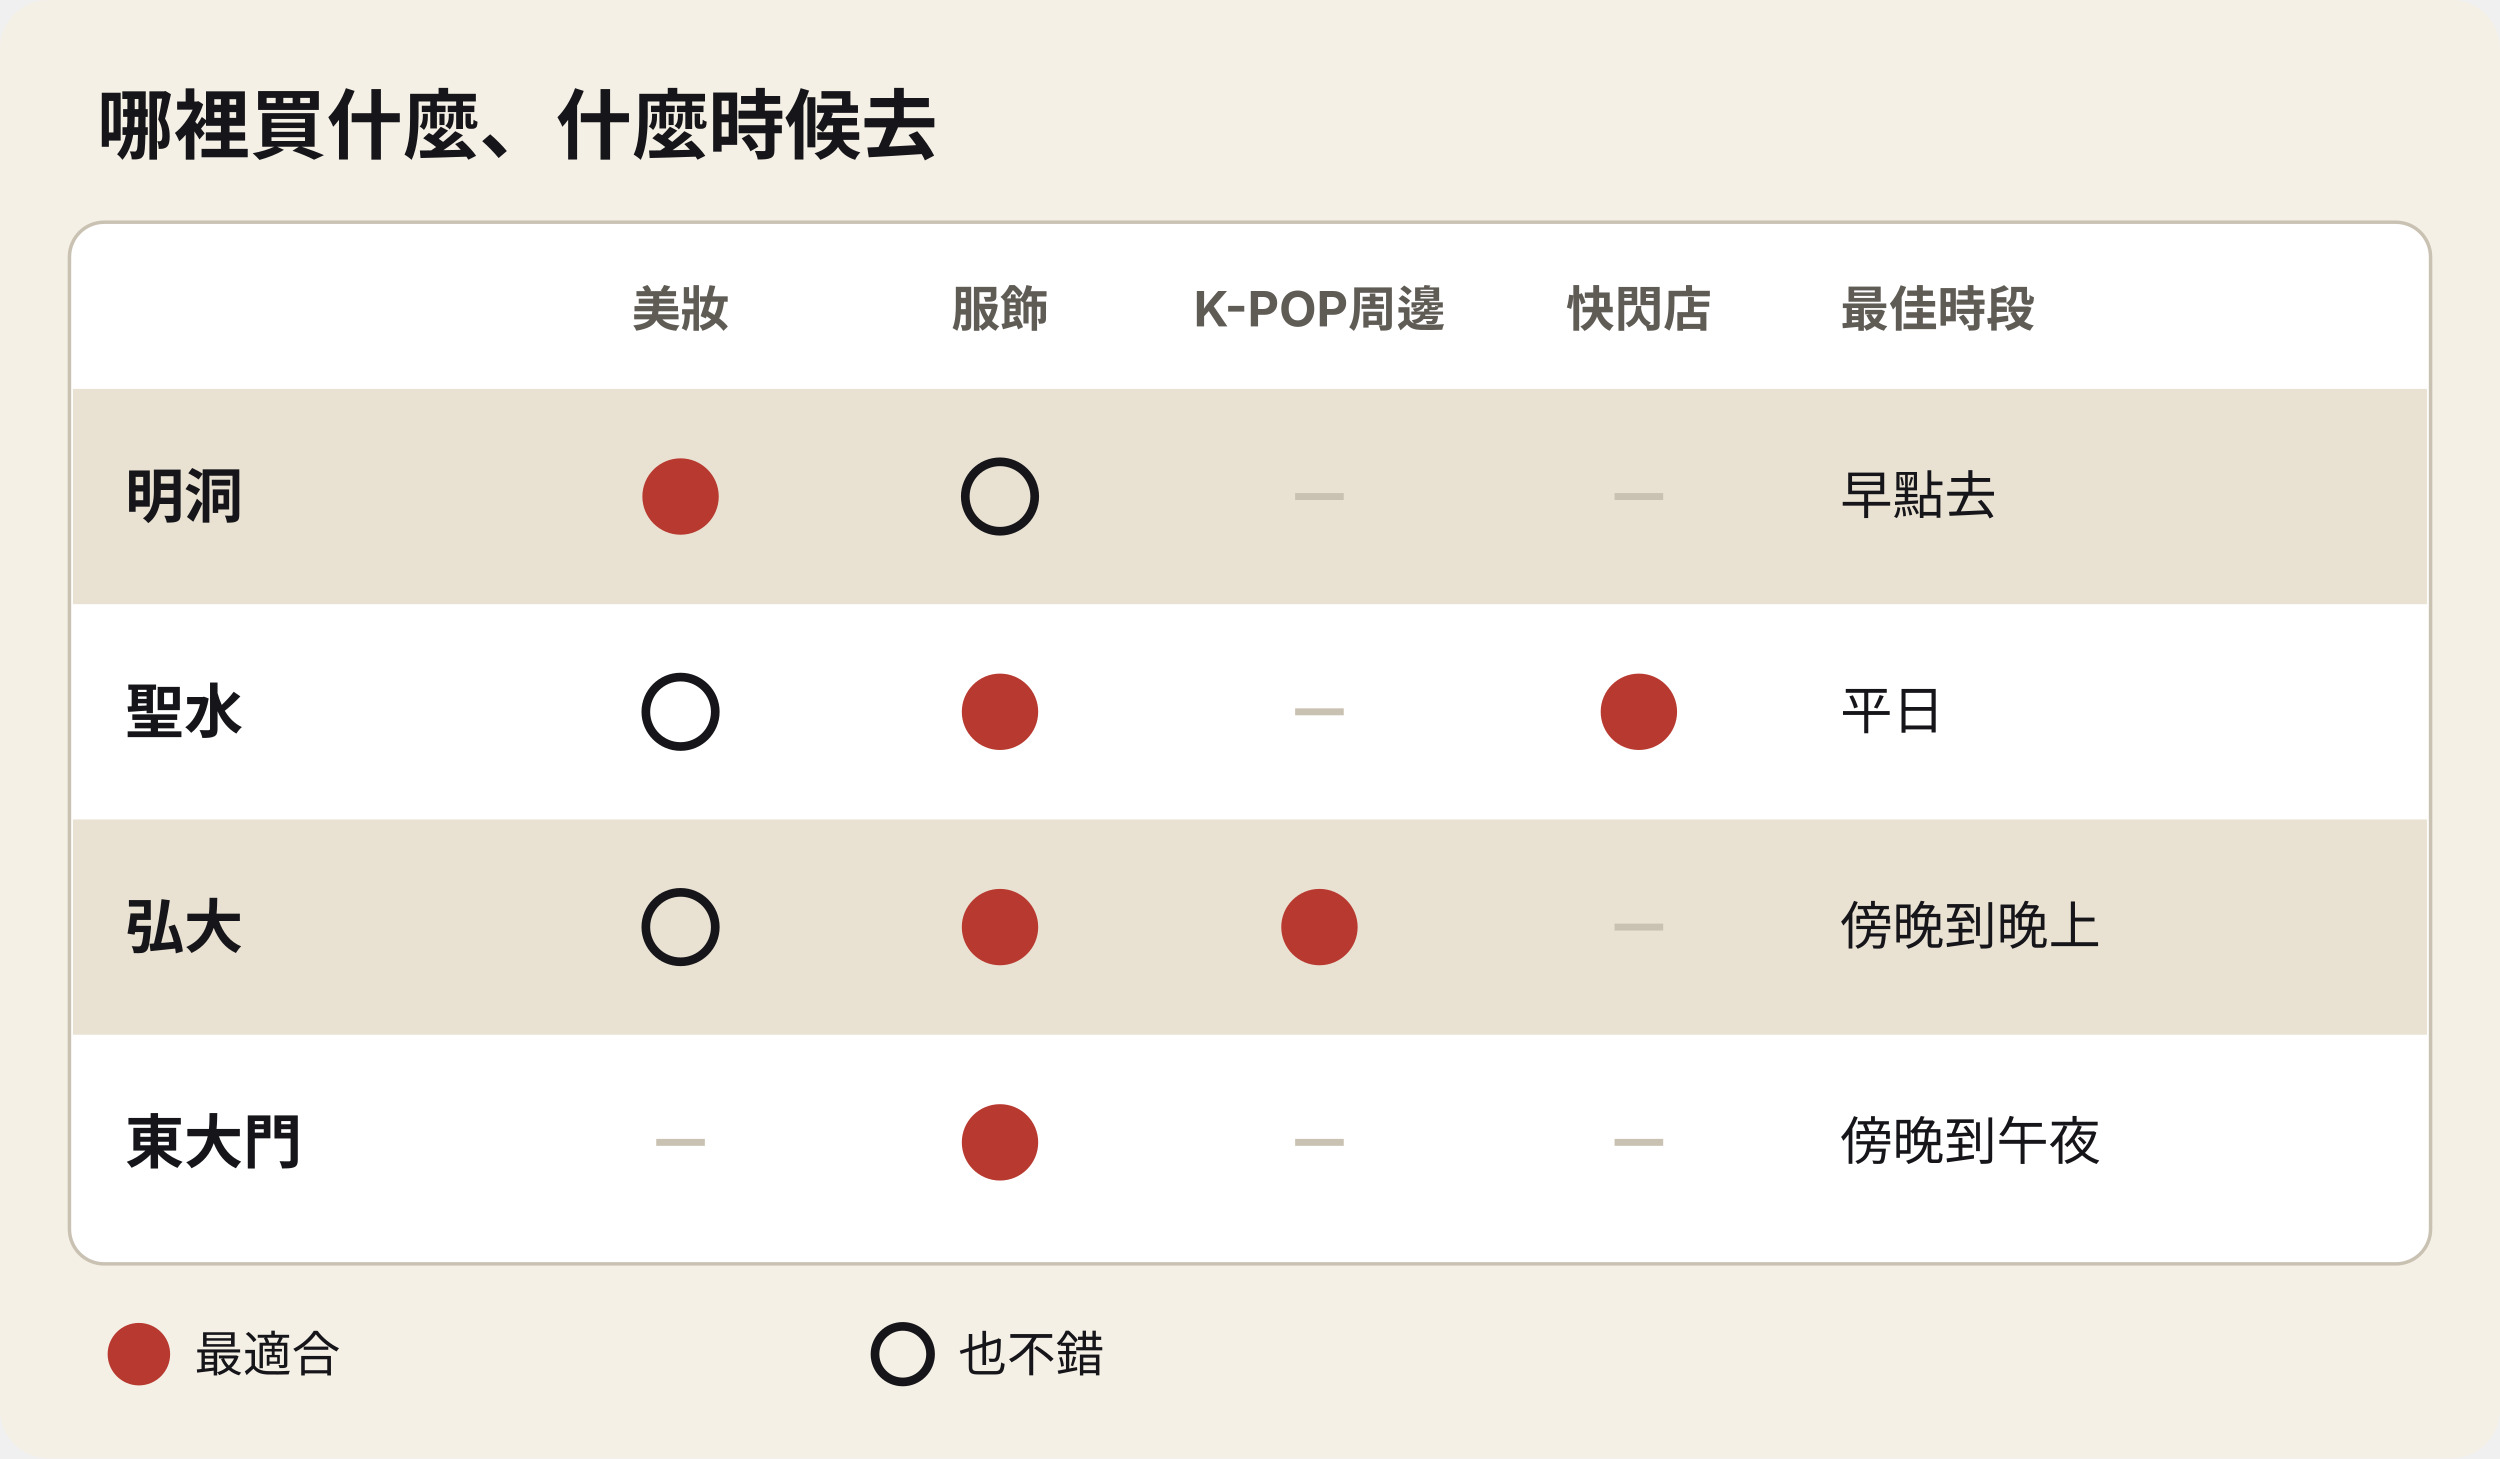
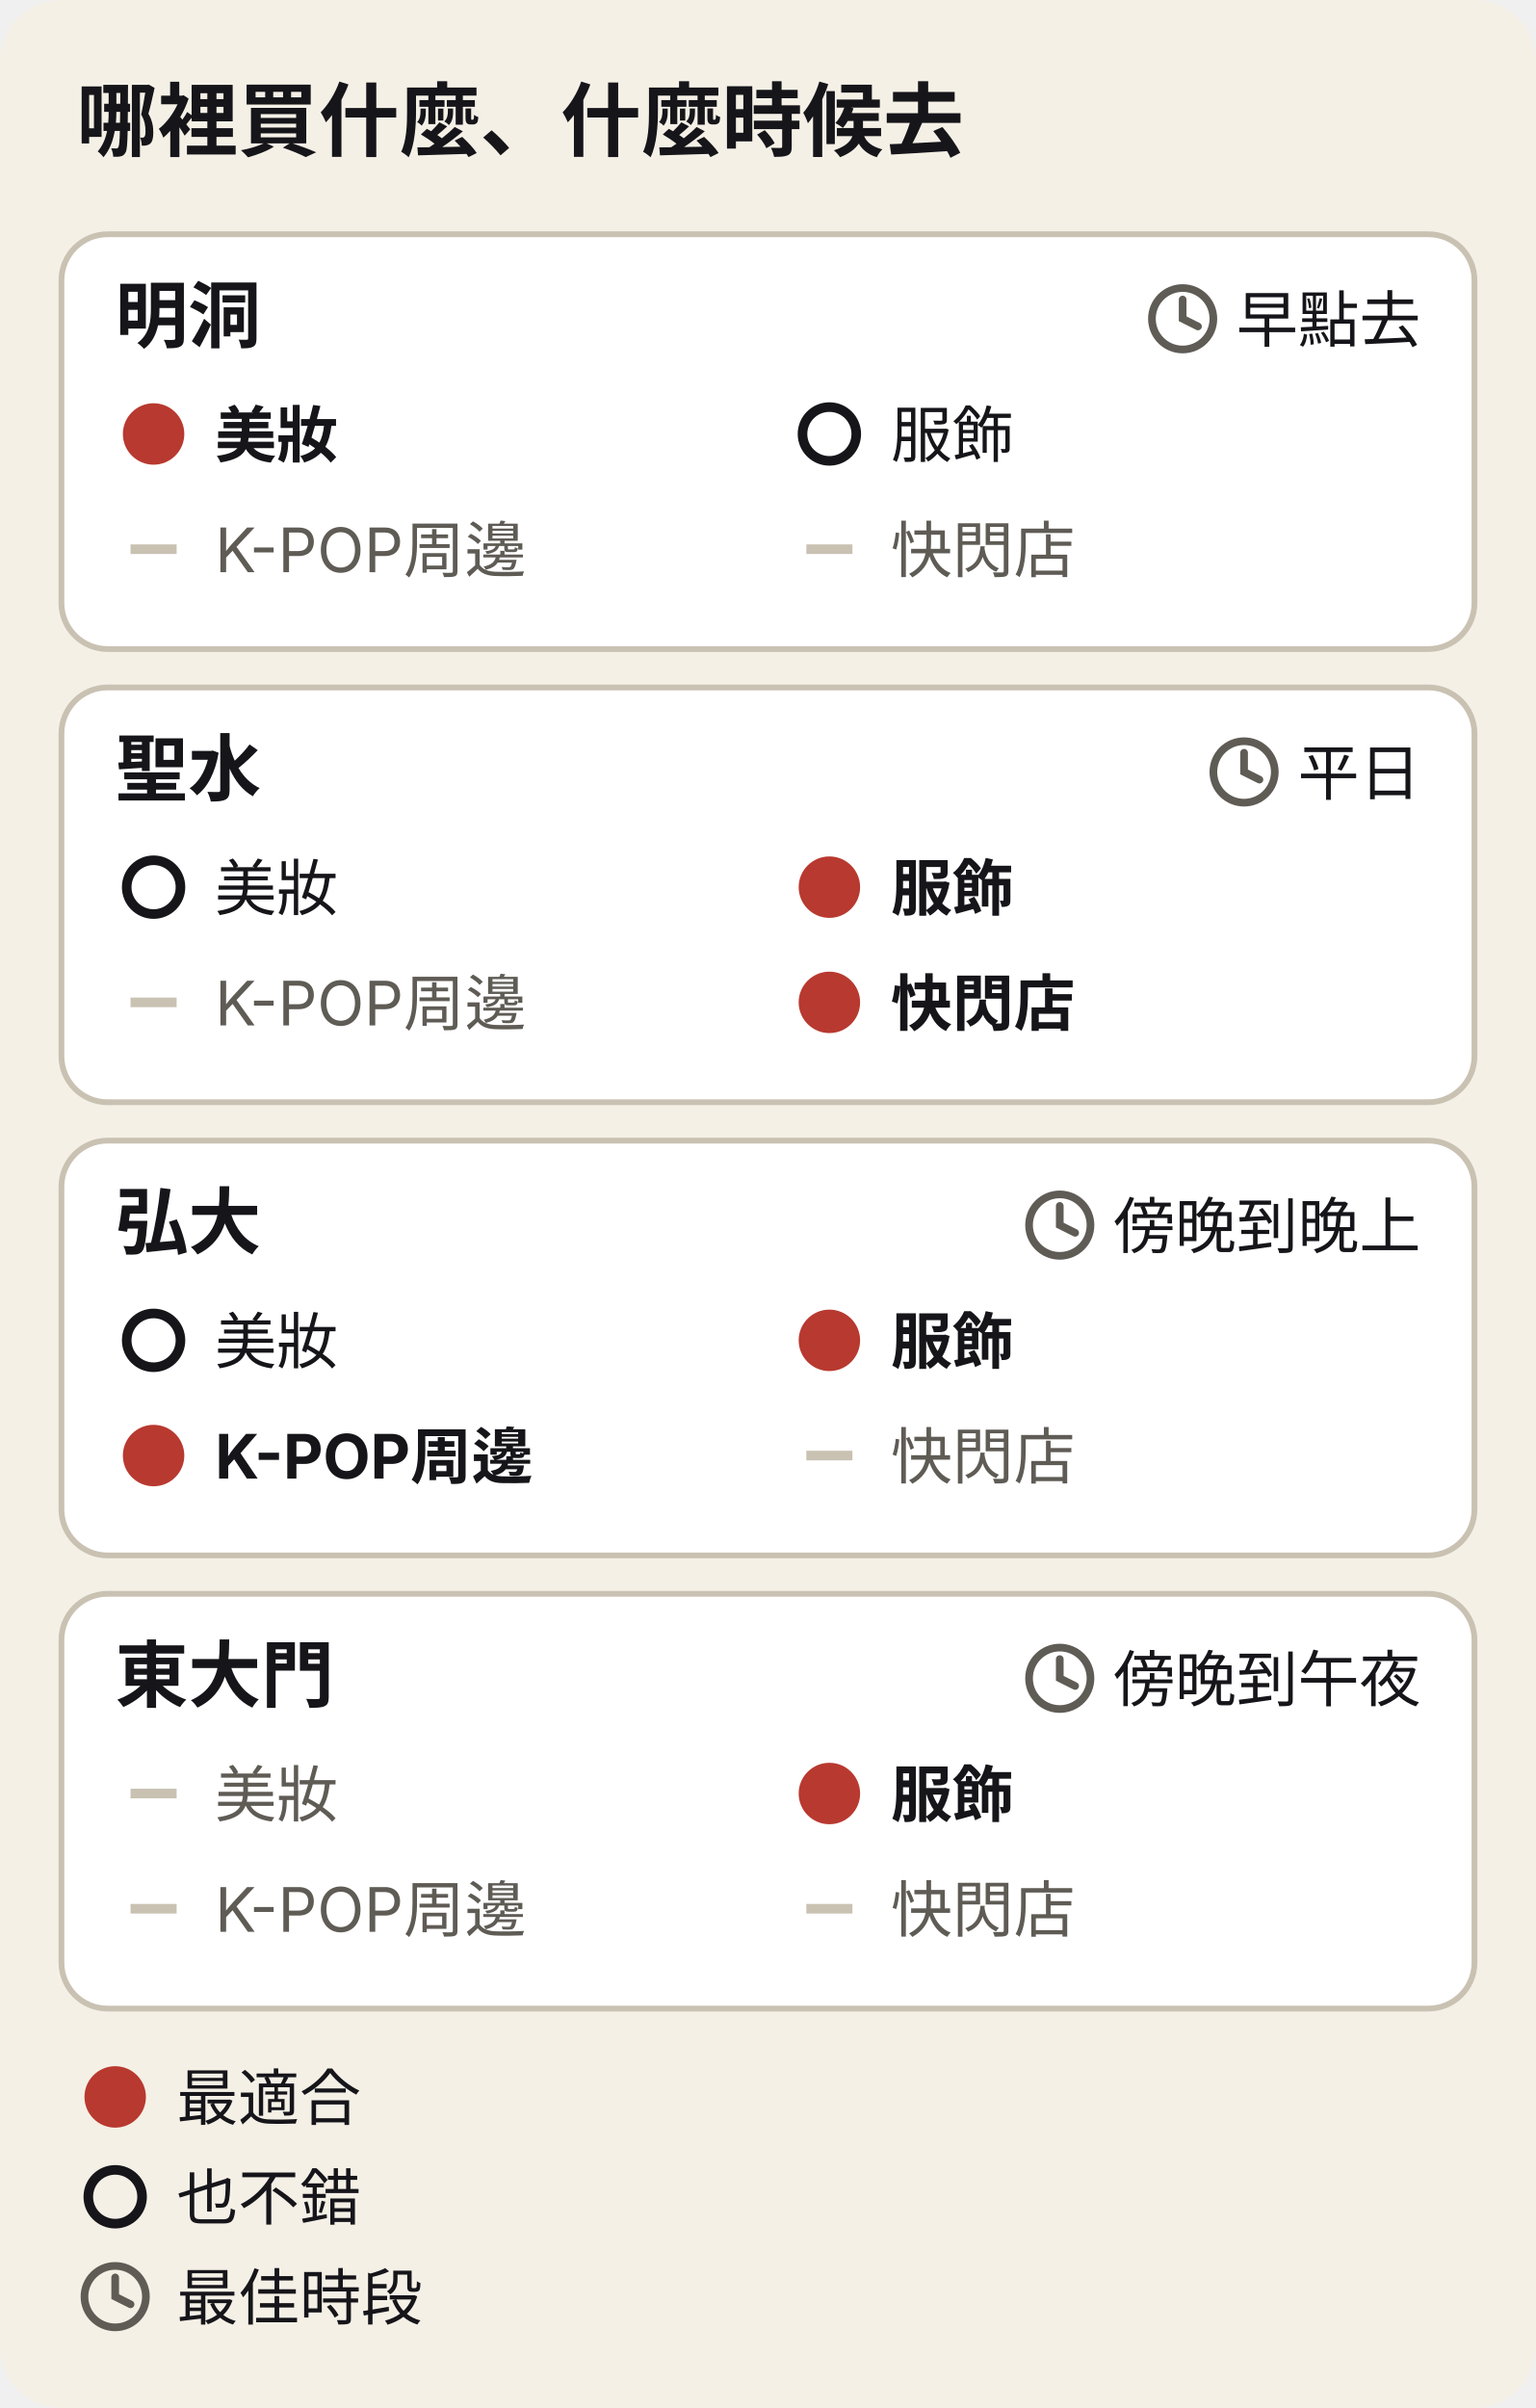
- <svg xmlns="http://www.w3.org/2000/svg" viewBox="0 0 720 420" role="img" aria-label="哪裡買什麼、什麼時候去" font-family="system-ui, -apple-system, &quot;Noto Sans KR&quot;, &quot;Noto Sans JP&quot;, &quot;Noto Sans TC&quot;, sans-serif">
-   <rect x="0" y="0" width="720" height="420" rx="14" fill="#f4f0e6" />
-   <text x="28" y="44" font-size="22" fill="#16151a" text-anchor="start" font-weight="bold">哪裡買什麼、什麼時候去</text>
-   <rect x="20" y="64" width="680" height="300" rx="10" fill="#ffffff" stroke="#c9c1b2" />
-   <text x="196.0" y="94" font-size="14" fill="#5f5b55" text-anchor="middle" font-weight="bold">美妝</text>
-   <text x="288.0" y="94" font-size="14" fill="#5f5b55" text-anchor="middle" font-weight="bold">服飾</text>
-   <text x="380.0" y="94" font-size="14" fill="#5f5b55" text-anchor="middle" font-weight="bold">K-POP周邊</text>
-   <text x="472.0" y="94" font-size="14" fill="#5f5b55" text-anchor="middle" font-weight="bold">快閃店</text>
-   <text x="530" y="94" font-size="14" fill="#5f5b55" text-anchor="start" font-weight="bold">最佳時段</text>
-   <rect x="21" y="112" width="678" height="62" fill="#e9e2d3" />
-   <text x="36" y="149" font-size="17" fill="#16151a" text-anchor="start" font-weight="bold">明洞</text>
-   <circle cx="196.0" cy="143" r="11" fill="#b8392f" />
-   <circle cx="288.0" cy="143" r="10" fill="none" stroke="#16151a" stroke-width="2.5" />
-   <line x1="373.0" y1="143" x2="387.0" y2="143" stroke="#c9c1b2" stroke-width="2" />
-   <line x1="465.0" y1="143" x2="479.0" y2="143" stroke="#c9c1b2" stroke-width="2" />
-   <text x="530" y="148" font-size="15" fill="#16151a" text-anchor="start" font-weight="normal">早點去</text>
-   <text x="36" y="211" font-size="17" fill="#16151a" text-anchor="start" font-weight="bold">聖水</text>
-   <circle cx="196.0" cy="205" r="10" fill="none" stroke="#16151a" stroke-width="2.5" />
-   <circle cx="288.0" cy="205" r="11" fill="#b8392f" />
-   <line x1="373.0" y1="205" x2="387.0" y2="205" stroke="#c9c1b2" stroke-width="2" />
-   <circle cx="472.0" cy="205" r="11" fill="#b8392f" />
-   <text x="530" y="210" font-size="15" fill="#16151a" text-anchor="start" font-weight="normal">平日</text>
-   <rect x="21" y="236" width="678" height="62" fill="#e9e2d3" />
-   <text x="36" y="273" font-size="17" fill="#16151a" text-anchor="start" font-weight="bold">弘大</text>
-   <circle cx="196.0" cy="267" r="10" fill="none" stroke="#16151a" stroke-width="2.5" />
-   <circle cx="288.0" cy="267" r="11" fill="#b8392f" />
-   <circle cx="380.0" cy="267" r="11" fill="#b8392f" />
-   <line x1="465.0" y1="267" x2="479.0" y2="267" stroke="#c9c1b2" stroke-width="2" />
-   <text x="530" y="272" font-size="15" fill="#16151a" text-anchor="start" font-weight="normal">傍晚到晚上</text>
-   <text x="36" y="335" font-size="17" fill="#16151a" text-anchor="start" font-weight="bold">東大門</text>
-   <line x1="189.0" y1="329" x2="203.0" y2="329" stroke="#c9c1b2" stroke-width="2" />
-   <circle cx="288.0" cy="329" r="11" fill="#b8392f" />
-   <line x1="373.0" y1="329" x2="387.0" y2="329" stroke="#c9c1b2" stroke-width="2" />
-   <line x1="465.0" y1="329" x2="479.0" y2="329" stroke="#c9c1b2" stroke-width="2" />
-   <text x="530" y="334" font-size="15" fill="#16151a" text-anchor="start" font-weight="normal">傍晚到午夜</text>
-   <circle cx="40" cy="390" r="9" fill="#b8392f" />
-   <text x="56" y="395" font-size="14" fill="#16151a" text-anchor="start" font-weight="normal">最適合</text>
-   <circle cx="260" cy="390" r="8" fill="none" stroke="#16151a" stroke-width="2.5" />
-   <text x="276" y="395" font-size="14" fill="#16151a" text-anchor="start" font-weight="normal">也不錯</text>
+ <svg xmlns="http://www.w3.org/2000/svg" viewBox="0 0 400 627" role="img" aria-label="哪裡買什麼、什麼時候去" font-family="system-ui, -apple-system, &quot;Noto Sans KR&quot;, &quot;Noto Sans JP&quot;, &quot;Noto Sans TC&quot;, sans-serif">
+   <rect width="400" height="627" rx="16" fill="#f4f0e6" />
+   <defs>
+     <marker id="ah" viewBox="0 0 10 10" refX="9" refY="5" markerWidth="7" markerHeight="7" orient="auto-start-reverse">
+       <path d="M0,0 L10,5 L0,10 z" fill="#16151a" />
+     </marker>
+   </defs>
+   <text x="20" y="39" font-size="21" fill="#16151a" font-weight="bold" text-anchor="start">哪裡買什麼、什麼時候去</text>
+   <rect x="16" y="61" width="368" height="108" rx="12" fill="#ffffff" stroke="#c9c1b2" stroke-width="1.5" />
+   <text x="30" y="89" font-size="19" fill="#16151a" font-weight="bold" text-anchor="start">明洞</text>
+   <circle cx="308" cy="83" r="8" fill="none" stroke="#5f5b55" stroke-width="2" />
+   <path d="M308,78 L308,83 L312,85" fill="none" stroke="#5f5b55" stroke-width="2" stroke-linecap="round" />
+   <text x="370" y="89" font-size="16" fill="#16151a" text-anchor="end">早點去</text>
+   <circle cx="40" cy="113" r="8" fill="#b8392f" />
+   <text x="56" y="119" font-size="16" fill="#16151a" font-weight="bold" text-anchor="start">美妝</text>
+   <circle cx="216" cy="113" r="7" fill="none" stroke="#16151a" stroke-width="2.5" />
+   <text x="232" y="119" font-size="16" fill="#16151a" text-anchor="start">服飾</text>
+   <line x1="34" y1="143" x2="46" y2="143" stroke="#c9c1b2" stroke-width="2.5" />
+   <text x="56" y="149" font-size="16" fill="#5f5b55" text-anchor="start">K-POP周邊</text>
+   <line x1="210" y1="143" x2="222" y2="143" stroke="#c9c1b2" stroke-width="2.5" />
+   <text x="232" y="149" font-size="16" fill="#5f5b55" text-anchor="start">快閃店</text>
+   <rect x="16" y="179" width="368" height="108" rx="12" fill="#ffffff" stroke="#c9c1b2" stroke-width="1.5" />
+   <text x="30" y="207" font-size="19" fill="#16151a" font-weight="bold" text-anchor="start">聖水</text>
+   <circle cx="324" cy="201" r="8" fill="none" stroke="#5f5b55" stroke-width="2" />
+   <path d="M324,196 L324,201 L328,203" fill="none" stroke="#5f5b55" stroke-width="2" stroke-linecap="round" />
+   <text x="370" y="207" font-size="16" fill="#16151a" text-anchor="end">平日</text>
+   <circle cx="40" cy="231" r="7" fill="none" stroke="#16151a" stroke-width="2.5" />
+   <text x="56" y="237" font-size="16" fill="#16151a" text-anchor="start">美妝</text>
+   <circle cx="216" cy="231" r="8" fill="#b8392f" />
+   <text x="232" y="237" font-size="16" fill="#16151a" font-weight="bold" text-anchor="start">服飾</text>
+   <line x1="34" y1="261" x2="46" y2="261" stroke="#c9c1b2" stroke-width="2.5" />
+   <text x="56" y="267" font-size="16" fill="#5f5b55" text-anchor="start">K-POP周邊</text>
+   <circle cx="216" cy="261" r="8" fill="#b8392f" />
+   <text x="232" y="267" font-size="16" fill="#16151a" font-weight="bold" text-anchor="start">快閃店</text>
+   <rect x="16" y="297" width="368" height="108" rx="12" fill="#ffffff" stroke="#c9c1b2" stroke-width="1.5" />
+   <text x="30" y="325" font-size="19" fill="#16151a" font-weight="bold" text-anchor="start">弘大</text>
+   <circle cx="276" cy="319" r="8" fill="none" stroke="#5f5b55" stroke-width="2" />
+   <path d="M276,314 L276,319 L280,321" fill="none" stroke="#5f5b55" stroke-width="2" stroke-linecap="round" />
+   <text x="370" y="325" font-size="16" fill="#16151a" text-anchor="end">傍晚到晚上</text>
+   <circle cx="40" cy="349" r="7" fill="none" stroke="#16151a" stroke-width="2.5" />
+   <text x="56" y="355" font-size="16" fill="#16151a" text-anchor="start">美妝</text>
+   <circle cx="216" cy="349" r="8" fill="#b8392f" />
+   <text x="232" y="355" font-size="16" fill="#16151a" font-weight="bold" text-anchor="start">服飾</text>
+   <circle cx="40" cy="379" r="8" fill="#b8392f" />
+   <text x="56" y="385" font-size="16" fill="#16151a" font-weight="bold" text-anchor="start">K-POP周邊</text>
+   <line x1="210" y1="379" x2="222" y2="379" stroke="#c9c1b2" stroke-width="2.5" />
+   <text x="232" y="385" font-size="16" fill="#5f5b55" text-anchor="start">快閃店</text>
+   <rect x="16" y="415" width="368" height="108" rx="12" fill="#ffffff" stroke="#c9c1b2" stroke-width="1.5" />
+   <text x="30" y="443" font-size="19" fill="#16151a" font-weight="bold" text-anchor="start">東大門</text>
+   <circle cx="276" cy="437" r="8" fill="none" stroke="#5f5b55" stroke-width="2" />
+   <path d="M276,432 L276,437 L280,439" fill="none" stroke="#5f5b55" stroke-width="2" stroke-linecap="round" />
+   <text x="370" y="443" font-size="16" fill="#16151a" text-anchor="end">傍晚到午夜</text>
+   <line x1="34" y1="467" x2="46" y2="467" stroke="#c9c1b2" stroke-width="2.5" />
+   <text x="56" y="473" font-size="16" fill="#5f5b55" text-anchor="start">美妝</text>
+   <circle cx="216" cy="467" r="8" fill="#b8392f" />
+   <text x="232" y="473" font-size="16" fill="#16151a" font-weight="bold" text-anchor="start">服飾</text>
+   <line x1="34" y1="497" x2="46" y2="497" stroke="#c9c1b2" stroke-width="2.5" />
+   <text x="56" y="503" font-size="16" fill="#5f5b55" text-anchor="start">K-POP周邊</text>
+   <line x1="210" y1="497" x2="222" y2="497" stroke="#c9c1b2" stroke-width="2.5" />
+   <text x="232" y="503" font-size="16" fill="#5f5b55" text-anchor="start">快閃店</text>
+   <circle cx="30" cy="546" r="8" fill="#b8392f" />
+   <text x="46" y="552" font-size="16" fill="#16151a" text-anchor="start">最適合</text>
+   <circle cx="30" cy="572" r="7" fill="none" stroke="#16151a" stroke-width="2.5" />
+   <text x="46" y="578" font-size="16" fill="#16151a" text-anchor="start">也不錯</text>
+   <circle cx="30" cy="598" r="8" fill="none" stroke="#5f5b55" stroke-width="2" />
+   <path d="M30,593 L30,598 L34,600" fill="none" stroke="#5f5b55" stroke-width="2" stroke-linecap="round" />
+   <text x="46" y="604" font-size="16" fill="#16151a" text-anchor="start">最佳時段</text>
</svg>
